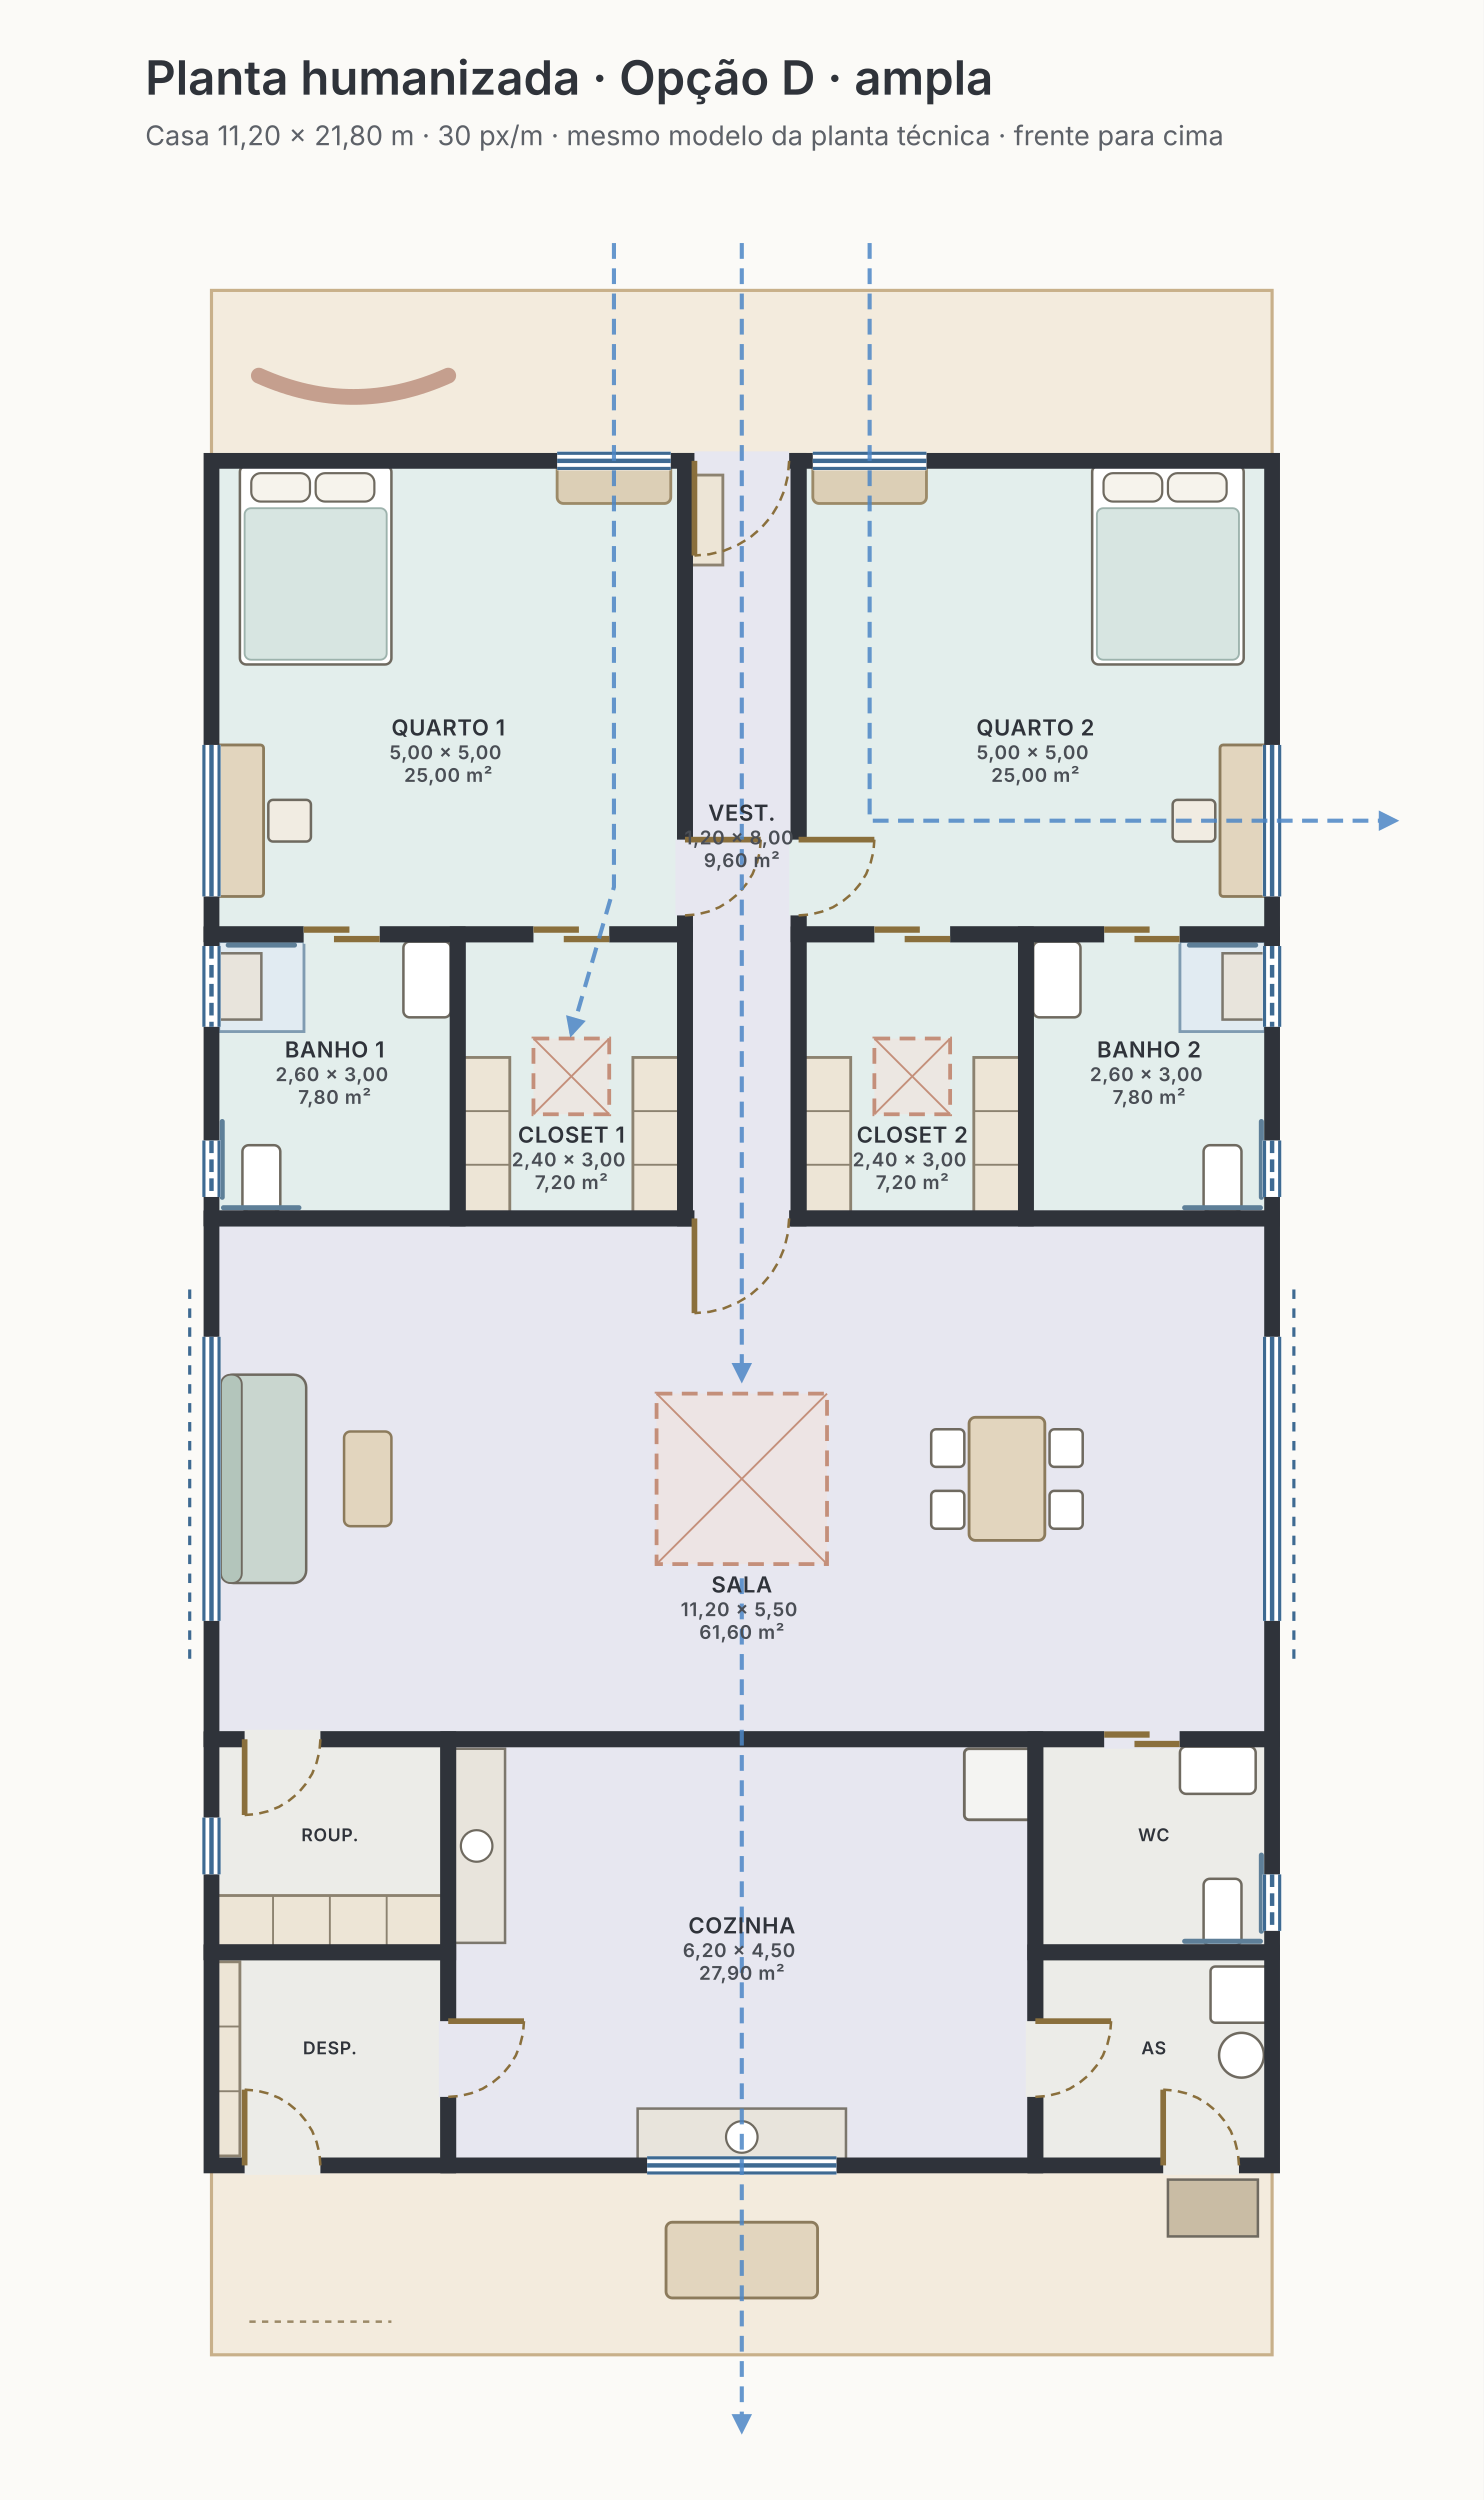
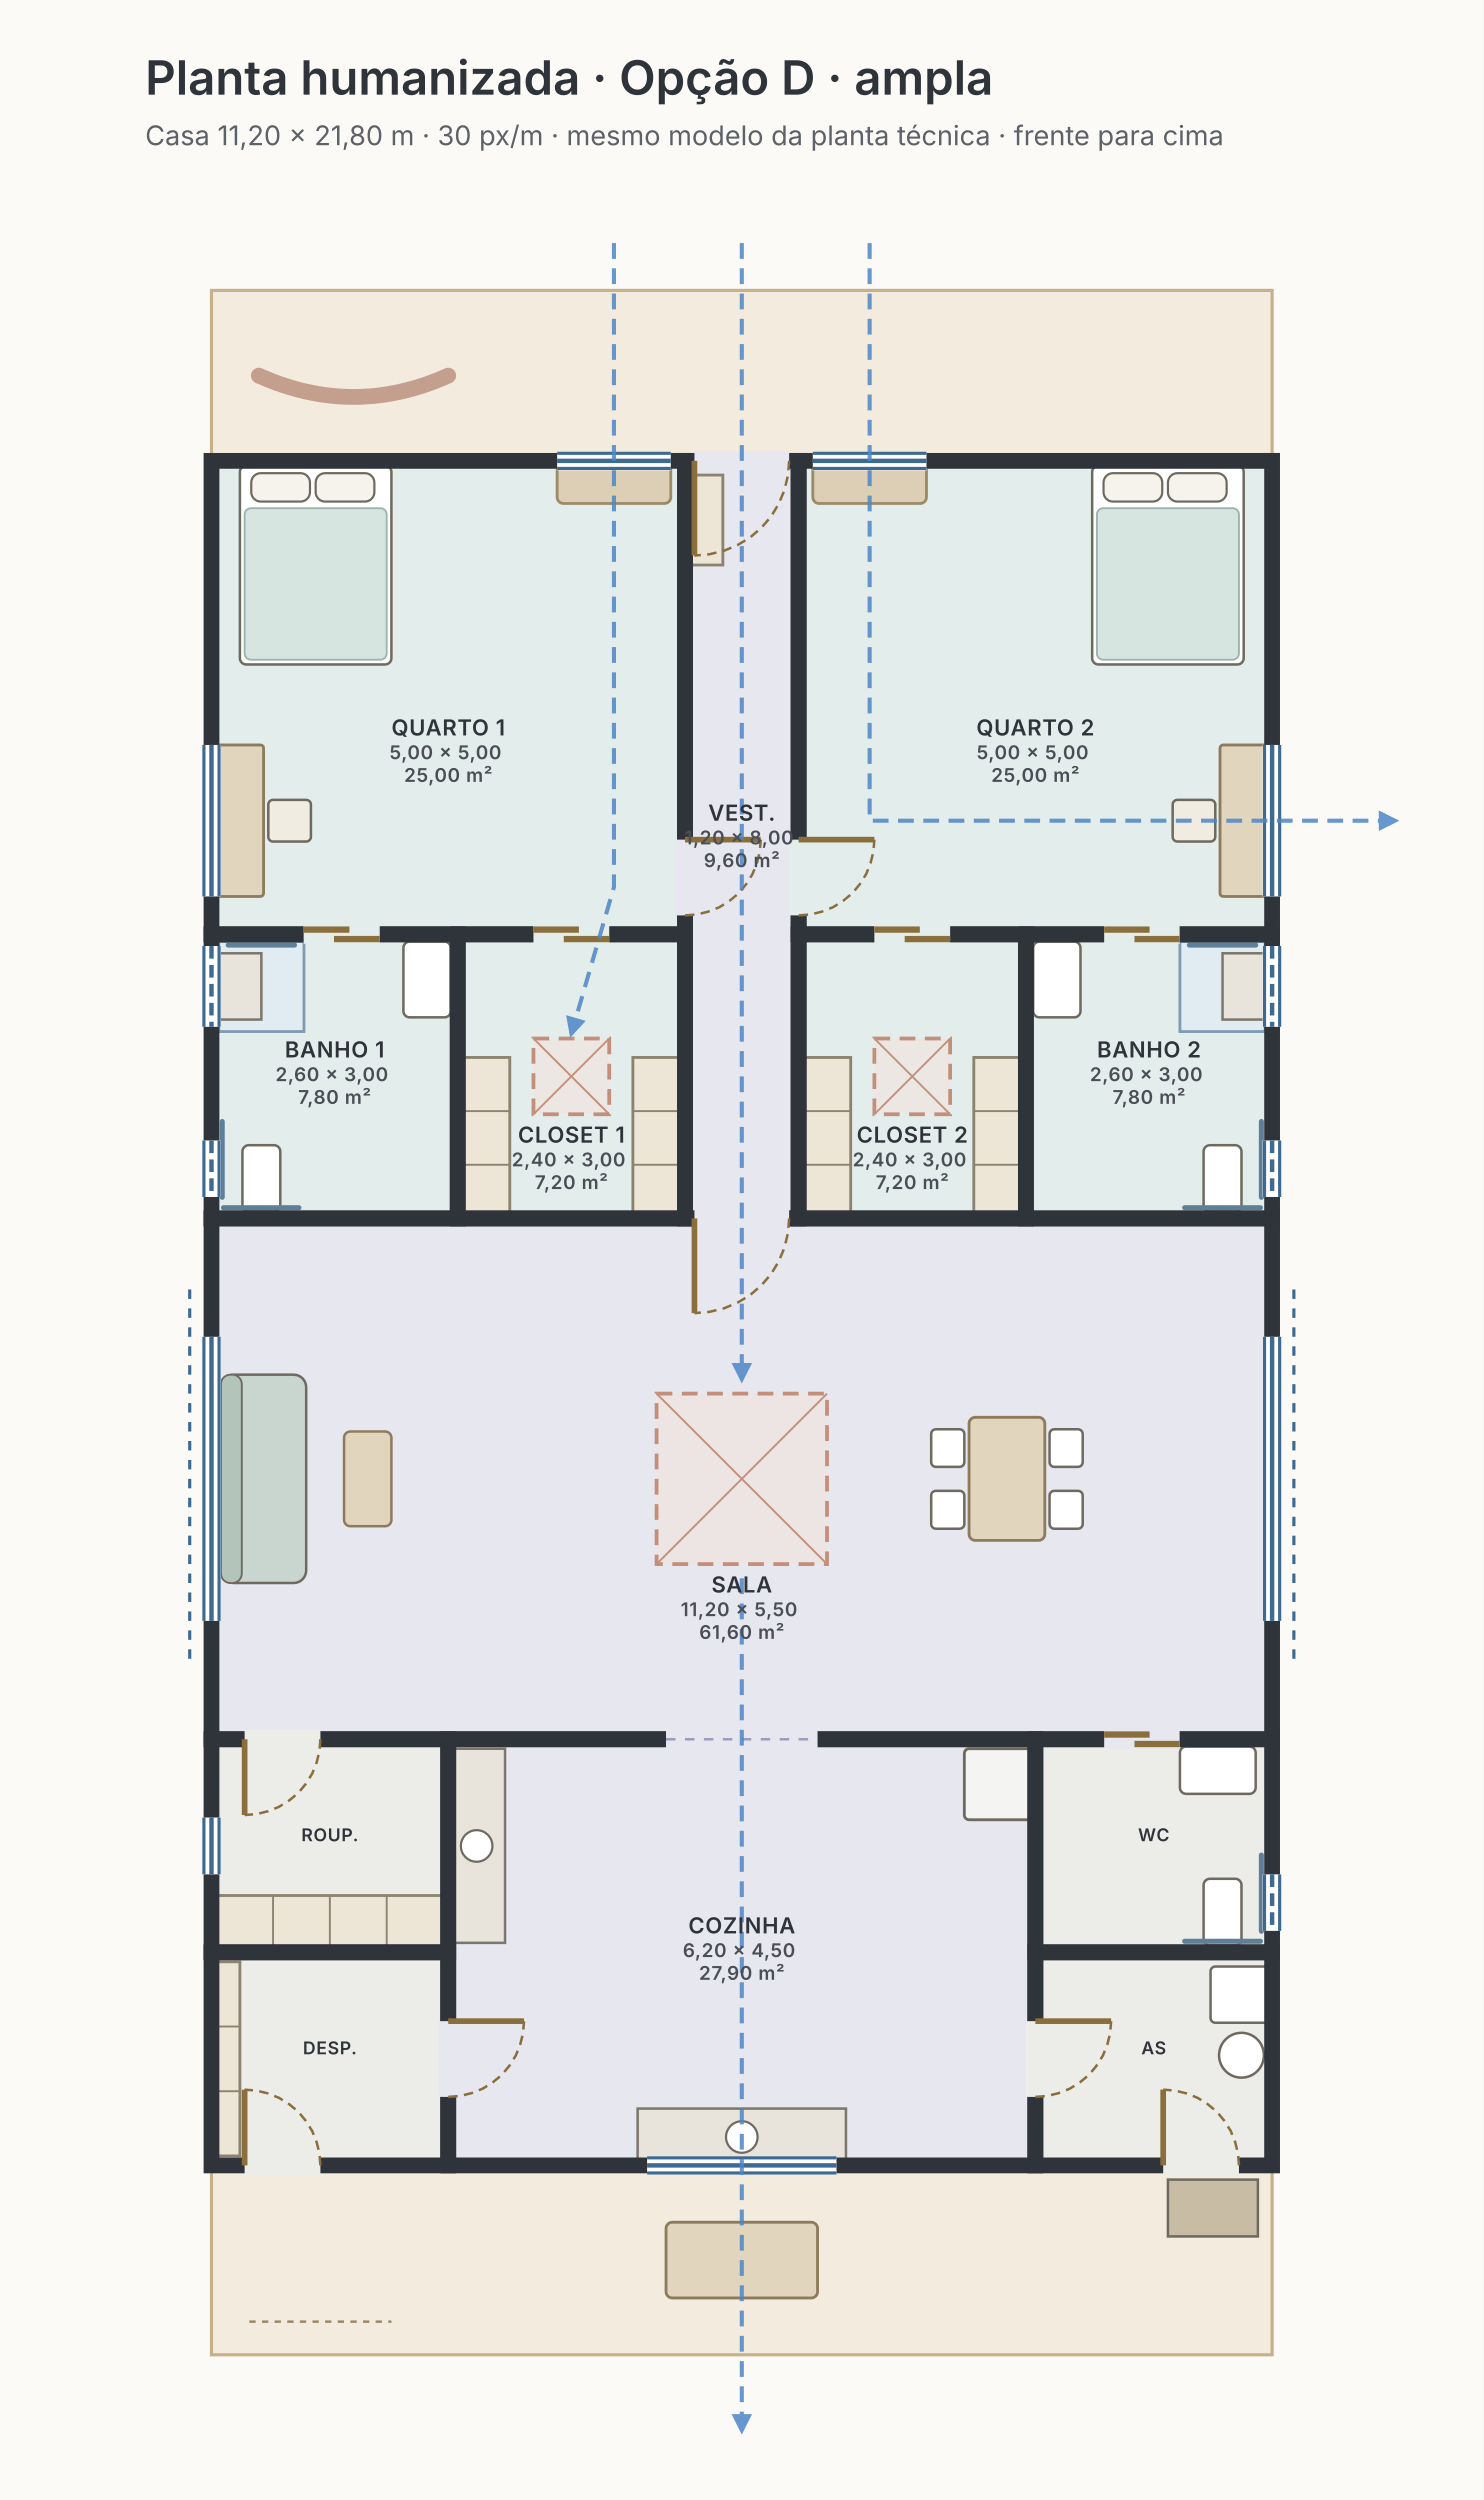
<svg xmlns="http://www.w3.org/2000/svg" viewBox="0 0 470 792" width="470" height="792" role="img" aria-label="Planta humanizada · Opção D · ampla">
  <style>.hz-t{font-family:"IBM Plex Sans","Inter","Segoe UI",Helvetica,Arial,sans-serif;fill:#2F333A}.hz-tt{font-size:15px;font-weight:600}.hz-st{font-size:8.6px;fill:#5d6168}.hz-rn{font-weight:600;text-anchor:middle;letter-spacing:.2px}.hz-rd{text-anchor:middle;fill:#4a4e55}</style>
  <rect width="470" height="792" fill="#FBFAF7" />
  <text class="hz-t hz-tt" x="46" y="30">Planta humanizada · Opção D · ampla</text>
  <text class="hz-t hz-st" x="46" y="46">Casa 11,20 × 21,80 m · 30 px/m · mesmo modelo da planta técnica · frente para cima</text>
  <g transform="translate(235.0,419.0) rotate(0) translate(-168.0,-327.0)">
    <defs>
      <marker id="hzSeta" viewBox="0 0 10 10" refX="8" refY="5" markerWidth="5" markerHeight="5" orient="auto-start-reverse">
        <path d="M0,0 L10,5 L0,10 Z" fill="#4C86C6" />
      </marker>
    </defs>
    <rect x="0" y="0" width="336.0" height="54.0" fill="#F3EBDD" stroke="#C8B08A" />
    <rect x="0" y="594" width="336.0" height="60.0" fill="#F3EBDD" stroke="#C8B08A" />
    <rect x="0" y="54" width="150.0" height="150.0" fill="#E3EEEC" stroke="#93B3AC" />
    <rect x="186" y="54" width="150.0" height="150.0" fill="#E3EEEC" stroke="#93B3AC" />
    <rect x="0" y="204" width="78.0" height="90.0" fill="#E3EEEC" stroke="#93B3AC" />
    <rect x="258" y="204" width="78.0" height="90.0" fill="#E3EEEC" stroke="#93B3AC" />
    <rect x="78" y="204" width="72.0" height="90.0" fill="#E3EEEC" stroke="#93B3AC" />
    <rect x="186" y="204" width="72.0" height="90.0" fill="#E3EEEC" stroke="#93B3AC" />
    <rect x="150" y="54" width="36.0" height="240.0" fill="#E7E7F0" stroke="#9C9CBD" />
    <rect x="0" y="294" width="336.0" height="165.0" fill="#E7E7F0" stroke="#9C9CBD" />
    <rect x="75" y="459" width="186.0" height="135.0" fill="#E7E7F0" stroke="#9C9CBD" />
    <rect x="0" y="459" width="75.0" height="67.5" fill="#ECECE8" stroke="#ABAB9F" />
    <rect x="0" y="526.5" width="75.0" height="67.5" fill="#ECECE8" stroke="#ABAB9F" />
    <rect x="261" y="459" width="75.0" height="67.5" fill="#ECECE8" stroke="#ABAB9F" />
    <rect x="261" y="526.5" width="75.0" height="67.5" fill="#ECECE8" stroke="#ABAB9F" />
    <rect x="9" y="55.5" width="48.0" height="63.0" rx="2" fill="#FFFFFF" stroke="#6F6A60" stroke-width="0.8" />
    <rect x="10.5" y="69" width="45.0" height="48.0" rx="2" fill="#D7E5E1" stroke="#9DB3AD" stroke-width="0.6" />
    <rect x="12.6" y="57.9" width="18.6" height="9.0" rx="3" fill="#F6F3EC" stroke="#6F6A60" stroke-width="0.7" />
    <rect x="33" y="57.9" width="18.6" height="9.0" rx="3" fill="#F6F3EC" stroke="#6F6A60" stroke-width="0.7" />
    <rect x="109.5" y="54" width="36.0" height="13.5" rx="2" fill="#DCCFB6" stroke="#9C8A68" stroke-width="0.9" />
    <rect x="0" y="144" width="16.5" height="48.0" rx="1" fill="#E2D5BE" stroke="#8C7B5C" stroke-width="0.9" />
    <rect x="18" y="161.4" width="13.5" height="13.2" rx="1.5" fill="#F1ECE2" stroke="#6F6A60" stroke-width="0.8" />
    <rect x="279" y="55.5" width="48.0" height="63.0" rx="2" fill="#FFFFFF" stroke="#6F6A60" stroke-width="0.8" />
    <rect x="280.5" y="69" width="45.0" height="48.0" rx="2" fill="#D7E5E1" stroke="#9DB3AD" stroke-width="0.6" />
    <rect x="282.6" y="57.9" width="18.6" height="9.0" rx="3" fill="#F6F3EC" stroke="#6F6A60" stroke-width="0.7" />
    <rect x="303" y="57.9" width="18.6" height="9.0" rx="3" fill="#F6F3EC" stroke="#6F6A60" stroke-width="0.7" />
    <rect x="190.5" y="54" width="36.0" height="13.5" rx="2" fill="#DCCFB6" stroke="#9C8A68" stroke-width="0.9" />
    <rect x="319.5" y="144" width="16.5" height="48.0" rx="1" fill="#E2D5BE" stroke="#8C7B5C" stroke-width="0.9" />
    <rect x="304.5" y="161.4" width="13.5" height="13.2" rx="1.5" fill="#F1ECE2" stroke="#6F6A60" stroke-width="0.8" />
    <rect x="2.3" y="206.3" width="27.0" height="28.5" fill="#E1EBF2" stroke="#7F9BB1" stroke-width="0.9" />
    <rect x="2.3" y="210" width="13.5" height="21.0" fill="#E8E4DC" stroke="#7C776D" stroke-width="0.8" />
    <line x1="5.3" y1="207.4" x2="26.3" y2="207.4" stroke="#5E7F98" stroke-width="1.6" stroke-linecap="round" />
    <rect x="9.8" y="270.8" width="12.0" height="21.0" rx="2" fill="#FFFFFF" stroke="#6F6A60" stroke-width="0.8" />
    <rect x="60.8" y="206.3" width="15.0" height="24.0" rx="2" fill="#FFFFFF" stroke="#6F6A60" stroke-width="0.8" />
    <line x1="3.4" y1="263.3" x2="3.4" y2="287.3" stroke="#5E7F98" stroke-width="1.6" stroke-linecap="round" />
    <line x1="3.8" y1="290.6" x2="27.7" y2="290.6" stroke="#5E7F98" stroke-width="1.6" stroke-linecap="round" />
    <rect x="306.8" y="206.3" width="27.0" height="28.5" fill="#E1EBF2" stroke="#7F9BB1" stroke-width="0.9" />
    <rect x="320.3" y="210" width="13.5" height="21.0" fill="#E8E4DC" stroke="#7C776D" stroke-width="0.8" />
    <line x1="330.8" y1="207.4" x2="309.8" y2="207.4" stroke="#5E7F98" stroke-width="1.6" stroke-linecap="round" />
    <rect x="314.3" y="270.8" width="12.0" height="21.0" rx="2" fill="#FFFFFF" stroke="#6F6A60" stroke-width="0.8" />
    <rect x="260.3" y="206.3" width="15.0" height="24.0" rx="2" fill="#FFFFFF" stroke="#6F6A60" stroke-width="0.8" />
    <line x1="332.6" y1="263.3" x2="332.6" y2="287.3" stroke="#5E7F98" stroke-width="1.6" stroke-linecap="round" />
    <line x1="332.3" y1="290.6" x2="308.3" y2="290.6" stroke="#5E7F98" stroke-width="1.6" stroke-linecap="round" />
    <rect x="133.5" y="243" width="16.5" height="51.0" fill="#EDE5D6" stroke="#8C8270" stroke-width="0.9" />
    <line x1="133.5" y1="260" x2="150" y2="260" stroke="#8C8270" stroke-width="0.6" />
    <line x1="133.5" y1="277" x2="150" y2="277" stroke="#8C8270" stroke-width="0.6" />
    <rect x="78" y="243" width="16.5" height="51.0" fill="#EDE5D6" stroke="#8C8270" stroke-width="0.9" />
    <line x1="78" y1="260" x2="94.5" y2="260" stroke="#8C8270" stroke-width="0.6" />
    <line x1="78" y1="277" x2="94.5" y2="277" stroke="#8C8270" stroke-width="0.6" />
    <rect x="186" y="243" width="16.5" height="51.0" fill="#EDE5D6" stroke="#8C8270" stroke-width="0.9" />
    <line x1="186" y1="260" x2="202.5" y2="260" stroke="#8C8270" stroke-width="0.6" />
    <line x1="186" y1="277" x2="202.5" y2="277" stroke="#8C8270" stroke-width="0.6" />
    <rect x="241.5" y="243" width="16.5" height="51.0" fill="#EDE5D6" stroke="#8C8270" stroke-width="0.9" />
    <line x1="241.5" y1="260" x2="258" y2="260" stroke="#8C8270" stroke-width="0.6" />
    <line x1="241.5" y1="277" x2="258" y2="277" stroke="#8C8270" stroke-width="0.6" />
    <rect x="3" y="343.5" width="27.0" height="66.0" rx="4" fill="#C9D6CF" stroke="#6F6A60" stroke-width="0.8" />
    <rect x="3" y="343.5" width="6.6" height="66.0" rx="3" fill="#B3C5BB" stroke="#6F6A60" stroke-width="0.6" />
    <rect x="42" y="361.5" width="15.0" height="30.0" rx="2" fill="#E2D5BE" stroke="#8C7B5C" stroke-width="0.8" />
    <rect x="240" y="357" width="24.0" height="39.0" rx="2" fill="#E2D5BE" stroke="#8C7B5C" stroke-width="0.9" />
    <rect x="228" y="360.8" width="10.5" height="11.9" rx="1.5" fill="#FFFFFF" stroke="#6F6A60" stroke-width="0.8" />
    <rect x="265.5" y="360.8" width="10.5" height="11.9" rx="1.5" fill="#FFFFFF" stroke="#6F6A60" stroke-width="0.8" />
    <rect x="228" y="380.3" width="10.5" height="12.0" rx="1.5" fill="#FFFFFF" stroke="#6F6A60" stroke-width="0.8" />
    <rect x="265.5" y="380.3" width="10.5" height="12.0" rx="1.5" fill="#FFFFFF" stroke="#6F6A60" stroke-width="0.8" />
    <rect x="75" y="462" width="18.0" height="61.5" fill="#E8E4DC" stroke="#7C776D" stroke-width="0.8" />
    <circle cx="84" cy="492.8" r="5.0" fill="#FFFFFF" stroke="#6F6A60" stroke-width="0.7" />
    <rect x="135" y="576" width="66.0" height="18.0" fill="#E8E4DC" stroke="#7C776D" stroke-width="0.8" />
    <circle cx="168" cy="585" r="5.0" fill="#FFFFFF" stroke="#6F6A60" stroke-width="0.7" />
    <rect x="238.5" y="462" width="22.5" height="22.5" rx="1.5" fill="#F4F4F2" stroke="#6F6A60" stroke-width="0.9" />
    <rect x="1.5" y="508.5" width="72.0" height="18.0" fill="#EDE5D6" stroke="#8C8270" stroke-width="0.9" />
    <line x1="19.5" y1="508.5" x2="19.5" y2="526.5" stroke="#8C8270" stroke-width="0.6" />
    <line x1="37.5" y1="508.5" x2="37.5" y2="526.5" stroke="#8C8270" stroke-width="0.6" />
    <line x1="55.5" y1="508.5" x2="55.5" y2="526.5" stroke="#8C8270" stroke-width="0.6" />
    <rect x="0" y="529.5" width="9.0" height="61.5" fill="#EDE5D6" stroke="#8C8270" stroke-width="0.9" />
    <line x1="0" y1="550" x2="9" y2="550" stroke="#8C8270" stroke-width="0.6" />
    <line x1="0" y1="570.5" x2="9" y2="570.5" stroke="#8C8270" stroke-width="0.6" />
    <rect x="314.3" y="503.2" width="12.0" height="21.1" rx="2" fill="#FFFFFF" stroke="#6F6A60" stroke-width="0.8" />
    <rect x="306.8" y="461.3" width="24.0" height="15.0" rx="2" fill="#FFFFFF" stroke="#6F6A60" stroke-width="0.8" />
    <line x1="332.6" y1="495.7" x2="332.6" y2="519.8" stroke="#5E7F98" stroke-width="1.6" stroke-linecap="round" />
    <line x1="332.3" y1="523" x2="308.3" y2="523" stroke="#5E7F98" stroke-width="1.6" stroke-linecap="round" />
    <rect x="316.5" y="531" width="19.5" height="17.8" rx="1.5" fill="#FFFFFF" stroke="#6F6A60" stroke-width="0.8" />
    <circle cx="326.3" cy="559.1" r="7.1" fill="#FFFFFF" stroke="#6F6A60" stroke-width="0.8" />
    <path d="M15,27 Q45,40.5 75,27" fill="none" stroke="#B98C7A" stroke-width="5" stroke-linecap="round" opacity=".8" />
    <rect x="144" y="612" width="48.0" height="24.0" rx="2" fill="#E2D5BE" stroke="#8C7B5C" stroke-width="0.9" />
    <rect x="303" y="598.5" width="28.5" height="18.0" fill="#C9BCA4" stroke="#6F6A60" stroke-width="0.8" />
    <line x1="12" y1="643.5" x2="57" y2="643.5" stroke="#9C8A68" stroke-width="0.8" stroke-dasharray="2 2" />
    <rect x="151.5" y="58.5" width="10.5" height="28.5" fill="#EDE5D6" stroke="#8C8270" stroke-width="0.9" />
    <rect x="141" y="349.5" width="54.0" height="54.0" fill="#F2E3DC" fill-opacity=".6" stroke="#C48F7A" stroke-width="1.2" stroke-dasharray="5 3" />
    <line x1="141" y1="349.5" x2="195" y2="403.5" stroke="#C48F7A" stroke-width="0.6" />
    <line x1="195" y1="349.5" x2="141" y2="403.5" stroke="#C48F7A" stroke-width="0.6" />
    <rect x="102" y="237" width="24.0" height="24.0" fill="#F2E3DC" fill-opacity=".6" stroke="#C48F7A" stroke-width="1.2" stroke-dasharray="5 3" />
    <line x1="102" y1="237" x2="126" y2="261" stroke="#C48F7A" stroke-width="0.6" />
    <line x1="126" y1="237" x2="102" y2="261" stroke="#C48F7A" stroke-width="0.6" />
    <rect x="210" y="237" width="24.0" height="24.0" fill="#F2E3DC" fill-opacity=".6" stroke="#C48F7A" stroke-width="1.2" stroke-dasharray="5 3" />
    <line x1="210" y1="237" x2="234" y2="261" stroke="#C48F7A" stroke-width="0.6" />
    <line x1="234" y1="237" x2="210" y2="261" stroke="#C48F7A" stroke-width="0.6" />
    <rect x="0" y="54" width="150.0" height="150.0" fill="none" stroke="#2F333A" stroke-width="5" />
    <rect x="186" y="54" width="150.0" height="150.0" fill="none" stroke="#2F333A" stroke-width="5" />
    <rect x="0" y="204" width="78.0" height="90.0" fill="none" stroke="#2F333A" stroke-width="5" />
    <rect x="258" y="204" width="78.0" height="90.0" fill="none" stroke="#2F333A" stroke-width="5" />
    <rect x="78" y="204" width="72.0" height="90.0" fill="none" stroke="#2F333A" stroke-width="5" />
    <rect x="186" y="204" width="72.0" height="90.0" fill="none" stroke="#2F333A" stroke-width="5" />
    <rect x="150" y="54" width="36.0" height="240.0" fill="none" stroke="#2F333A" stroke-width="5" />
    <rect x="0" y="294" width="336.0" height="165.0" fill="none" stroke="#2F333A" stroke-width="5" />
    <rect x="75" y="459" width="186.0" height="135.0" fill="none" stroke="#2F333A" stroke-width="5" />
    <rect x="0" y="459" width="75.0" height="67.5" fill="none" stroke="#2F333A" stroke-width="5" />
    <rect x="0" y="526.5" width="75.0" height="67.5" fill="none" stroke="#2F333A" stroke-width="5" />
    <rect x="261" y="459" width="75.0" height="67.5" fill="none" stroke="#2F333A" stroke-width="5" />
    <rect x="261" y="526.5" width="75.0" height="67.5" fill="none" stroke="#2F333A" stroke-width="5" />
    <rect x="-3" y="269.3" width="6.0" height="17.9" fill="#FFFFFF" />
    <line x1="-2.4" y1="269.3" x2="-2.4" y2="287.2" stroke="#3E6A92" stroke-width="1" />
    <line x1="2.4" y1="269.3" x2="2.4" y2="287.2" stroke="#3E6A92" stroke-width="1" />
    <line x1="0" y1="269.3" x2="0" y2="287.2" stroke="#3E6A92" stroke-width="1.4" stroke-dasharray="4 2" />
    <rect x="-3" y="207.7" width="6.0" height="25.6" fill="#FFFFFF" />
    <line x1="-2.4" y1="207.7" x2="-2.4" y2="233.3" stroke="#3E6A92" stroke-width="1" />
    <line x1="2.4" y1="207.7" x2="2.4" y2="233.3" stroke="#3E6A92" stroke-width="1" />
    <line x1="0" y1="207.7" x2="0" y2="233.3" stroke="#3E6A92" stroke-width="1.4" stroke-dasharray="4 2" />
    <rect x="333" y="269.3" width="6.0" height="17.9" fill="#FFFFFF" />
    <line x1="333.6" y1="269.3" x2="333.6" y2="287.2" stroke="#3E6A92" stroke-width="1" />
    <line x1="338.4" y1="269.3" x2="338.4" y2="287.2" stroke="#3E6A92" stroke-width="1" />
    <line x1="336" y1="269.3" x2="336" y2="287.2" stroke="#3E6A92" stroke-width="1.4" stroke-dasharray="4 2" />
    <rect x="333" y="207.7" width="6.0" height="25.6" fill="#FFFFFF" />
    <line x1="333.6" y1="207.7" x2="333.6" y2="233.3" stroke="#3E6A92" stroke-width="1" />
    <line x1="338.4" y1="207.7" x2="338.4" y2="233.3" stroke="#3E6A92" stroke-width="1" />
    <line x1="336" y1="207.7" x2="336" y2="233.3" stroke="#3E6A92" stroke-width="1.4" stroke-dasharray="4 2" />
    <rect x="333" y="501.8" width="6.0" height="17.9" fill="#FFFFFF" />
    <line x1="333.6" y1="501.8" x2="333.6" y2="519.7" stroke="#3E6A92" stroke-width="1" />
    <line x1="338.4" y1="501.8" x2="338.4" y2="519.7" stroke="#3E6A92" stroke-width="1" />
    <line x1="336" y1="501.8" x2="336" y2="519.7" stroke="#3E6A92" stroke-width="1.4" stroke-dasharray="4 2" />
    <rect x="109.5" y="51" width="36.0" height="6.0" fill="#FFFFFF" />
    <line x1="109.5" y1="51.6" x2="145.5" y2="51.6" stroke="#3E6A92" stroke-width="1" />
    <line x1="109.5" y1="56.4" x2="145.5" y2="56.4" stroke="#3E6A92" stroke-width="1" />
    <line x1="109.5" y1="54" x2="145.5" y2="54" stroke="#3E6A92" stroke-width="1.4" />
    <rect x="190.5" y="51" width="36.0" height="6.0" fill="#FFFFFF" />
    <line x1="190.5" y1="51.6" x2="226.5" y2="51.6" stroke="#3E6A92" stroke-width="1" />
    <line x1="190.5" y1="56.4" x2="226.5" y2="56.4" stroke="#3E6A92" stroke-width="1" />
    <line x1="190.5" y1="54" x2="226.5" y2="54" stroke="#3E6A92" stroke-width="1.4" />
    <rect x="-3" y="144" width="6.0" height="48.0" fill="#FFFFFF" />
    <line x1="-2.4" y1="144" x2="-2.4" y2="192" stroke="#3E6A92" stroke-width="1" />
    <line x1="2.4" y1="144" x2="2.4" y2="192" stroke="#3E6A92" stroke-width="1" />
    <line x1="0" y1="144" x2="0" y2="192" stroke="#3E6A92" stroke-width="1.4" />
    <rect x="333" y="144" width="6.0" height="48.0" fill="#FFFFFF" />
    <line x1="333.6" y1="144" x2="333.6" y2="192" stroke="#3E6A92" stroke-width="1" />
    <line x1="338.4" y1="144" x2="338.4" y2="192" stroke="#3E6A92" stroke-width="1" />
    <line x1="336" y1="144" x2="336" y2="192" stroke="#3E6A92" stroke-width="1.4" />
    <rect x="-3" y="331.5" width="6.0" height="90.0" fill="#FFFFFF" />
    <line x1="-2.4" y1="331.5" x2="-2.4" y2="421.5" stroke="#3E6A92" stroke-width="1" />
    <line x1="2.4" y1="331.5" x2="2.4" y2="421.5" stroke="#3E6A92" stroke-width="1" />
    <line x1="0" y1="331.5" x2="0" y2="421.5" stroke="#3E6A92" stroke-width="1.4" />
    <rect x="333" y="331.5" width="6.0" height="90.0" fill="#FFFFFF" />
    <line x1="333.6" y1="331.5" x2="333.6" y2="421.5" stroke="#3E6A92" stroke-width="1" />
    <line x1="338.4" y1="331.5" x2="338.4" y2="421.5" stroke="#3E6A92" stroke-width="1" />
    <line x1="336" y1="331.5" x2="336" y2="421.5" stroke="#3E6A92" stroke-width="1.4" />
    <rect x="138" y="591" width="60.0" height="6.0" fill="#FFFFFF" />
    <line x1="138" y1="591.6" x2="198" y2="591.6" stroke="#3E6A92" stroke-width="1" />
    <line x1="138" y1="596.4" x2="198" y2="596.4" stroke="#3E6A92" stroke-width="1" />
    <line x1="138" y1="594" x2="198" y2="594" stroke="#3E6A92" stroke-width="1.4" />
    <rect x="-3" y="483.8" width="6.0" height="18.0" fill="#FFFFFF" />
    <line x1="-2.4" y1="483.8" x2="-2.4" y2="501.8" stroke="#3E6A92" stroke-width="1" />
    <line x1="2.4" y1="483.8" x2="2.4" y2="501.8" stroke="#3E6A92" stroke-width="1" />
    <line x1="0" y1="483.8" x2="0" y2="501.8" stroke="#3E6A92" stroke-width="1.4" />
    <line x1="-6.9" y1="316.5" x2="-6.9" y2="436.5" stroke="#3E6A92" stroke-width="1" stroke-dasharray="3 3" />
    <line x1="342.9" y1="316.5" x2="342.9" y2="436.5" stroke="#3E6A92" stroke-width="1" stroke-dasharray="3 3" />
    <rect x="29.2" y="201" width="24.1" height="6.0" fill="#E3EEEC" />
    <line x1="29.2" y1="202.5" x2="43.7" y2="202.5" stroke="#8a6f3c" stroke-width="2" />
    <line x1="38.8" y1="205.5" x2="53.3" y2="205.5" stroke="#8a6f3c" stroke-width="2" />
    <rect x="282.8" y="201" width="23.9" height="6.0" fill="#E3EEEC" />
    <line x1="282.8" y1="202.5" x2="297.2" y2="202.5" stroke="#8a6f3c" stroke-width="2" />
    <line x1="292.4" y1="205.5" x2="306.7" y2="205.5" stroke="#8a6f3c" stroke-width="2" />
    <rect x="282.8" y="456" width="23.9" height="6.0" fill="#E7E7F0" />
    <line x1="282.8" y1="457.5" x2="297.2" y2="457.5" stroke="#8a6f3c" stroke-width="2" />
    <line x1="292.4" y1="460.5" x2="306.7" y2="460.5" stroke="#8a6f3c" stroke-width="2" />
    <rect x="153" y="51" width="30.0" height="6.0" fill="#E7E7F0" />
    <line x1="153" y1="54" x2="153" y2="84" stroke="#8a6f3c" stroke-width="1.8" />
    <polyline points="183,54 182.6,58.7 181.5,63.3 179.7,67.6 177.3,71.6 174.2,75.2 170.6,78.3 166.6,80.7 162.3,82.5 157.7,83.6 153,84" fill="none" stroke="#8a6f3c" stroke-width="0.8" stroke-dasharray="3 2" />
    <rect x="147" y="174" width="6.0" height="24.0" fill="#E7E7F0" />
    <line x1="150" y1="174" x2="174" y2="174" stroke="#8a6f3c" stroke-width="1.8" />
    <polyline points="150,198 153.8,197.7 157.4,196.8 160.9,195.4 164.1,193.4 167,191 169.4,188.1 171.4,184.9 172.8,181.4 173.7,177.8 174,174" fill="none" stroke="#8a6f3c" stroke-width="0.8" stroke-dasharray="3 2" />
    <rect x="183" y="174" width="6.0" height="24.0" fill="#E3EEEC" />
    <line x1="186" y1="174" x2="210" y2="174" stroke="#8a6f3c" stroke-width="1.8" />
    <polyline points="186,198 189.8,197.7 193.4,196.8 196.9,195.4 200.1,193.4 203,191 205.4,188.1 207.4,184.9 208.8,181.4 209.7,177.8 210,174" fill="none" stroke="#8a6f3c" stroke-width="0.8" stroke-dasharray="3 2" />
    <rect x="102" y="201" width="24.0" height="6.0" fill="#E3EEEC" />
    <line x1="102" y1="202.5" x2="116.4" y2="202.5" stroke="#8a6f3c" stroke-width="2" />
    <line x1="111.6" y1="205.5" x2="126" y2="205.5" stroke="#8a6f3c" stroke-width="2" />
    <rect x="210" y="201" width="24.0" height="6.0" fill="#E3EEEC" />
    <line x1="210" y1="202.5" x2="224.4" y2="202.5" stroke="#8a6f3c" stroke-width="2" />
    <line x1="219.6" y1="205.5" x2="234" y2="205.5" stroke="#8a6f3c" stroke-width="2" />
    <rect x="153" y="291" width="30.0" height="6.0" fill="#E7E7F0" />
    <line x1="153" y1="294" x2="153" y2="324" stroke="#8a6f3c" stroke-width="1.8" />
    <polyline points="183,294 182.6,298.7 181.5,303.3 179.7,307.6 177.3,311.6 174.2,315.2 170.6,318.3 166.6,320.7 162.3,322.5 157.7,323.6 153,324" fill="none" stroke="#8a6f3c" stroke-width="0.8" stroke-dasharray="3 2" />
    <rect x="10.5" y="456" width="24.0" height="6.0" fill="#ECECE8" />
    <line x1="10.5" y1="459" x2="10.5" y2="483" stroke="#8a6f3c" stroke-width="1.8" />
    <polyline points="34.5,459 34.2,462.8 33.3,466.4 31.9,469.9 29.9,473.1 27.5,476 24.6,478.4 21.4,480.4 17.9,481.8 14.3,482.7 10.5,483" fill="none" stroke="#8a6f3c" stroke-width="0.8" stroke-dasharray="3 2" />
    <rect x="72" y="548.3" width="6.0" height="24.0" fill="#E7E7F0" />
    <line x1="75" y1="548.3" x2="99" y2="548.3" stroke="#8a6f3c" stroke-width="1.8" />
    <polyline points="75,572.3 78.8,572 82.4,571.1 85.9,569.7 89.1,567.7 92,565.3 94.4,562.4 96.4,559.2 97.8,555.7 98.7,552.1 99,548.3" fill="none" stroke="#8a6f3c" stroke-width="0.8" stroke-dasharray="3 2" />
    <rect x="258" y="548.3" width="6.0" height="24.0" fill="#ECECE8" />
    <line x1="261" y1="548.3" x2="285" y2="548.3" stroke="#8a6f3c" stroke-width="1.8" />
    <polyline points="261,572.3 264.8,572 268.4,571.1 271.9,569.7 275.1,567.7 278,565.3 280.4,562.4 282.4,559.2 283.8,555.7 284.7,552.1 285,548.3" fill="none" stroke="#8a6f3c" stroke-width="0.8" stroke-dasharray="3 2" />
    <rect x="10.5" y="591" width="24.0" height="6.0" fill="#ECECE8" />
    <line x1="10.5" y1="594" x2="10.5" y2="570" stroke="#8a6f3c" stroke-width="1.8" />
    <polyline points="34.5,594 34.2,590.2 33.3,586.6 31.9,583.1 29.9,579.9 27.5,577 24.6,574.6 21.4,572.6 17.9,571.2 14.3,570.3 10.5,570" fill="none" stroke="#8a6f3c" stroke-width="0.8" stroke-dasharray="3 2" />
    <rect x="301.5" y="591" width="24.0" height="6.0" fill="#ECECE8" />
    <line x1="301.5" y1="594" x2="301.5" y2="570" stroke="#8a6f3c" stroke-width="1.8" />
    <polyline points="325.5,594 325.2,590.2 324.3,586.6 322.9,583.1 320.9,579.9 318.5,577 315.6,574.6 312.4,572.6 308.9,571.2 305.3,570.3 301.5,570" fill="none" stroke="#8a6f3c" stroke-width="0.8" stroke-dasharray="3 2" />
+     <rect x="144" y="456" width="48.0" height="6.0" fill="#E7E7F0" />
+     <line x1="144" y1="459" x2="192" y2="459" stroke="#9C9CBD" stroke-width="0.8" stroke-dasharray="3 3" />
    <polyline points="168,-15 168,345" fill="none" stroke="#4C86C6" stroke-width="1.3" stroke-dasharray="5 3" opacity=".85" marker-end="url(#hzSeta)" />
    <polyline points="168,408 168,678" fill="none" stroke="#4C86C6" stroke-width="1.3" stroke-dasharray="5 3" opacity=".85" marker-end="url(#hzSeta)" />
    <polyline points="127.5,-15 127.5,189 114,235.5" fill="none" stroke="#4C86C6" stroke-width="1.3" stroke-dasharray="5 3" opacity=".85" marker-end="url(#hzSeta)" />
    <polyline points="208.5,-15 208.5,168 375,168" fill="none" stroke="#4C86C6" stroke-width="1.3" stroke-dasharray="5 3" opacity=".85" marker-end="url(#hzSeta)" />
    <text class="hz-t hz-rn" x="75" y="141" font-size="7">QUARTO 1<tspan class="hz-rd" x="75" dy="1.25em" font-size="6">5,00 × 5,00</tspan>
      <tspan class="hz-rd" x="75" dy="1.2em" font-size="6">25,00 m²</tspan>
    </text>
    <text class="hz-t hz-rn" x="261" y="141" font-size="7">QUARTO 2<tspan class="hz-rd" x="261" dy="1.25em" font-size="6">5,00 × 5,00</tspan>
      <tspan class="hz-rd" x="261" dy="1.2em" font-size="6">25,00 m²</tspan>
    </text>
    <text class="hz-t hz-rn" x="39" y="243" font-size="7">BANHO 1<tspan class="hz-rd" x="39" dy="1.25em" font-size="6">2,60 × 3,00</tspan>
      <tspan class="hz-rd" x="39" dy="1.2em" font-size="6">7,80 m²</tspan>
    </text>
    <text class="hz-t hz-rn" x="297" y="243" font-size="7">BANHO 2<tspan class="hz-rd" x="297" dy="1.25em" font-size="6">2,60 × 3,00</tspan>
      <tspan class="hz-rd" x="297" dy="1.2em" font-size="6">7,80 m²</tspan>
    </text>
    <text class="hz-t hz-rn" x="114" y="270" font-size="7">CLOSET 1<tspan class="hz-rd" x="114" dy="1.25em" font-size="6">2,40 × 3,00</tspan>
      <tspan class="hz-rd" x="114" dy="1.2em" font-size="6">7,20 m²</tspan>
    </text>
    <text class="hz-t hz-rn" x="222" y="270" font-size="7">CLOSET 2<tspan class="hz-rd" x="222" dy="1.25em" font-size="6">2,40 × 3,00</tspan>
      <tspan class="hz-rd" x="222" dy="1.2em" font-size="6">7,20 m²</tspan>
    </text>
    <text class="hz-t hz-rn" x="168" y="168" font-size="7">VEST.<tspan class="hz-rd" x="168" dy="1.25em" font-size="6">1,20 × 8,00</tspan>
      <tspan class="hz-rd" x="168" dy="1.2em" font-size="6">9,60 m²</tspan>
    </text>
    <text class="hz-t hz-rn" x="168" y="412.5" font-size="7">SALA<tspan class="hz-rd" x="168" dy="1.25em" font-size="6">11,20 × 5,50</tspan>
      <tspan class="hz-rd" x="168" dy="1.2em" font-size="6">61,60 m²</tspan>
    </text>
    <text class="hz-t hz-rn" x="168" y="520.5" font-size="7">COZINHA<tspan class="hz-rd" x="168" dy="1.25em" font-size="6">6,20 × 4,50</tspan>
      <tspan class="hz-rd" x="168" dy="1.2em" font-size="6">27,90 m²</tspan>
    </text>
    <text class="hz-t hz-rn" x="37.5" y="491.3" font-size="5.6">ROUP.</text>
    <text class="hz-t hz-rn" x="37.5" y="558.8" font-size="5.6">DESP.</text>
    <text class="hz-t hz-rn" x="298.5" y="491.3" font-size="5.6">WC</text>
    <text class="hz-t hz-rn" x="298.5" y="558.8" font-size="5.6">AS</text>
  </g>
</svg>
